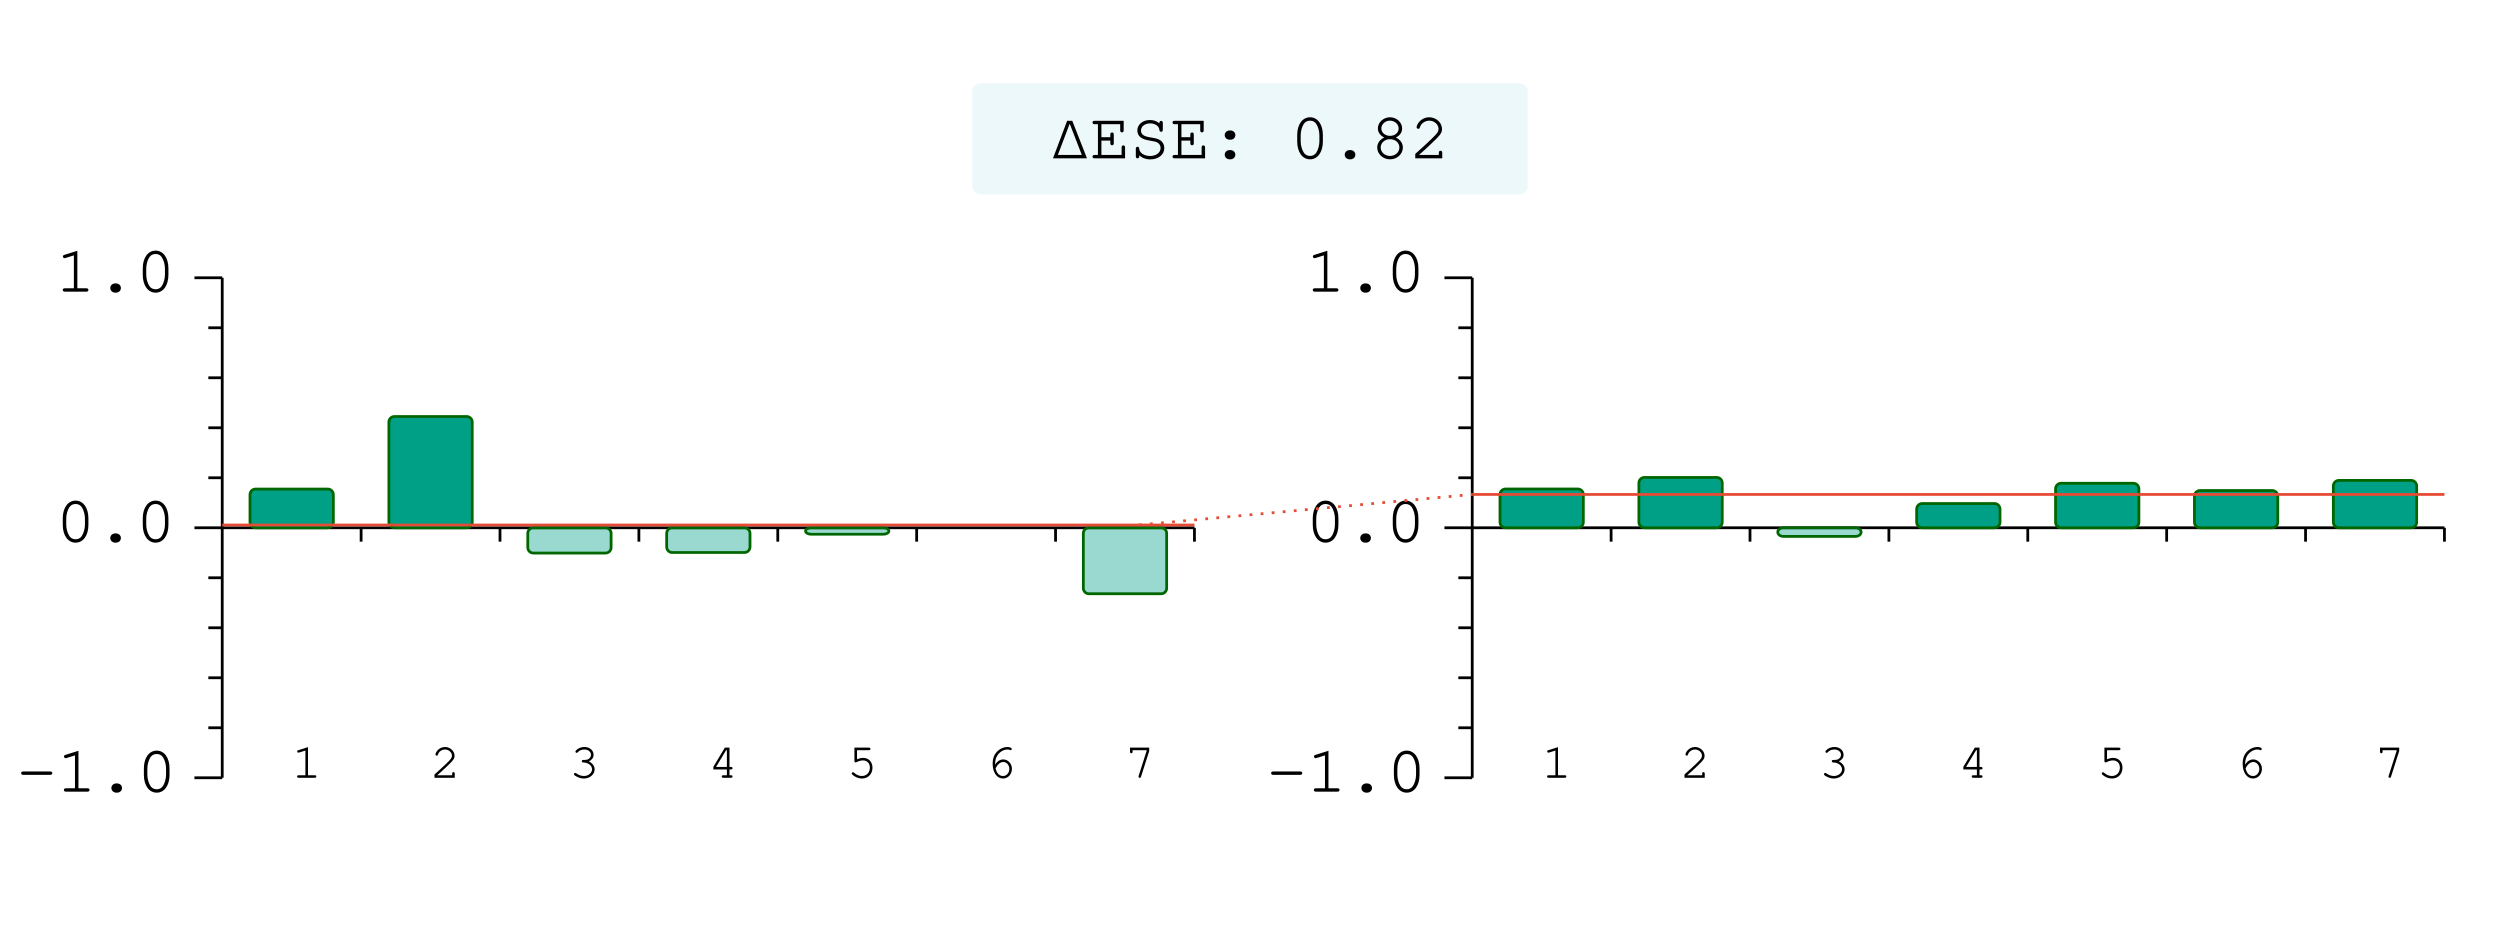
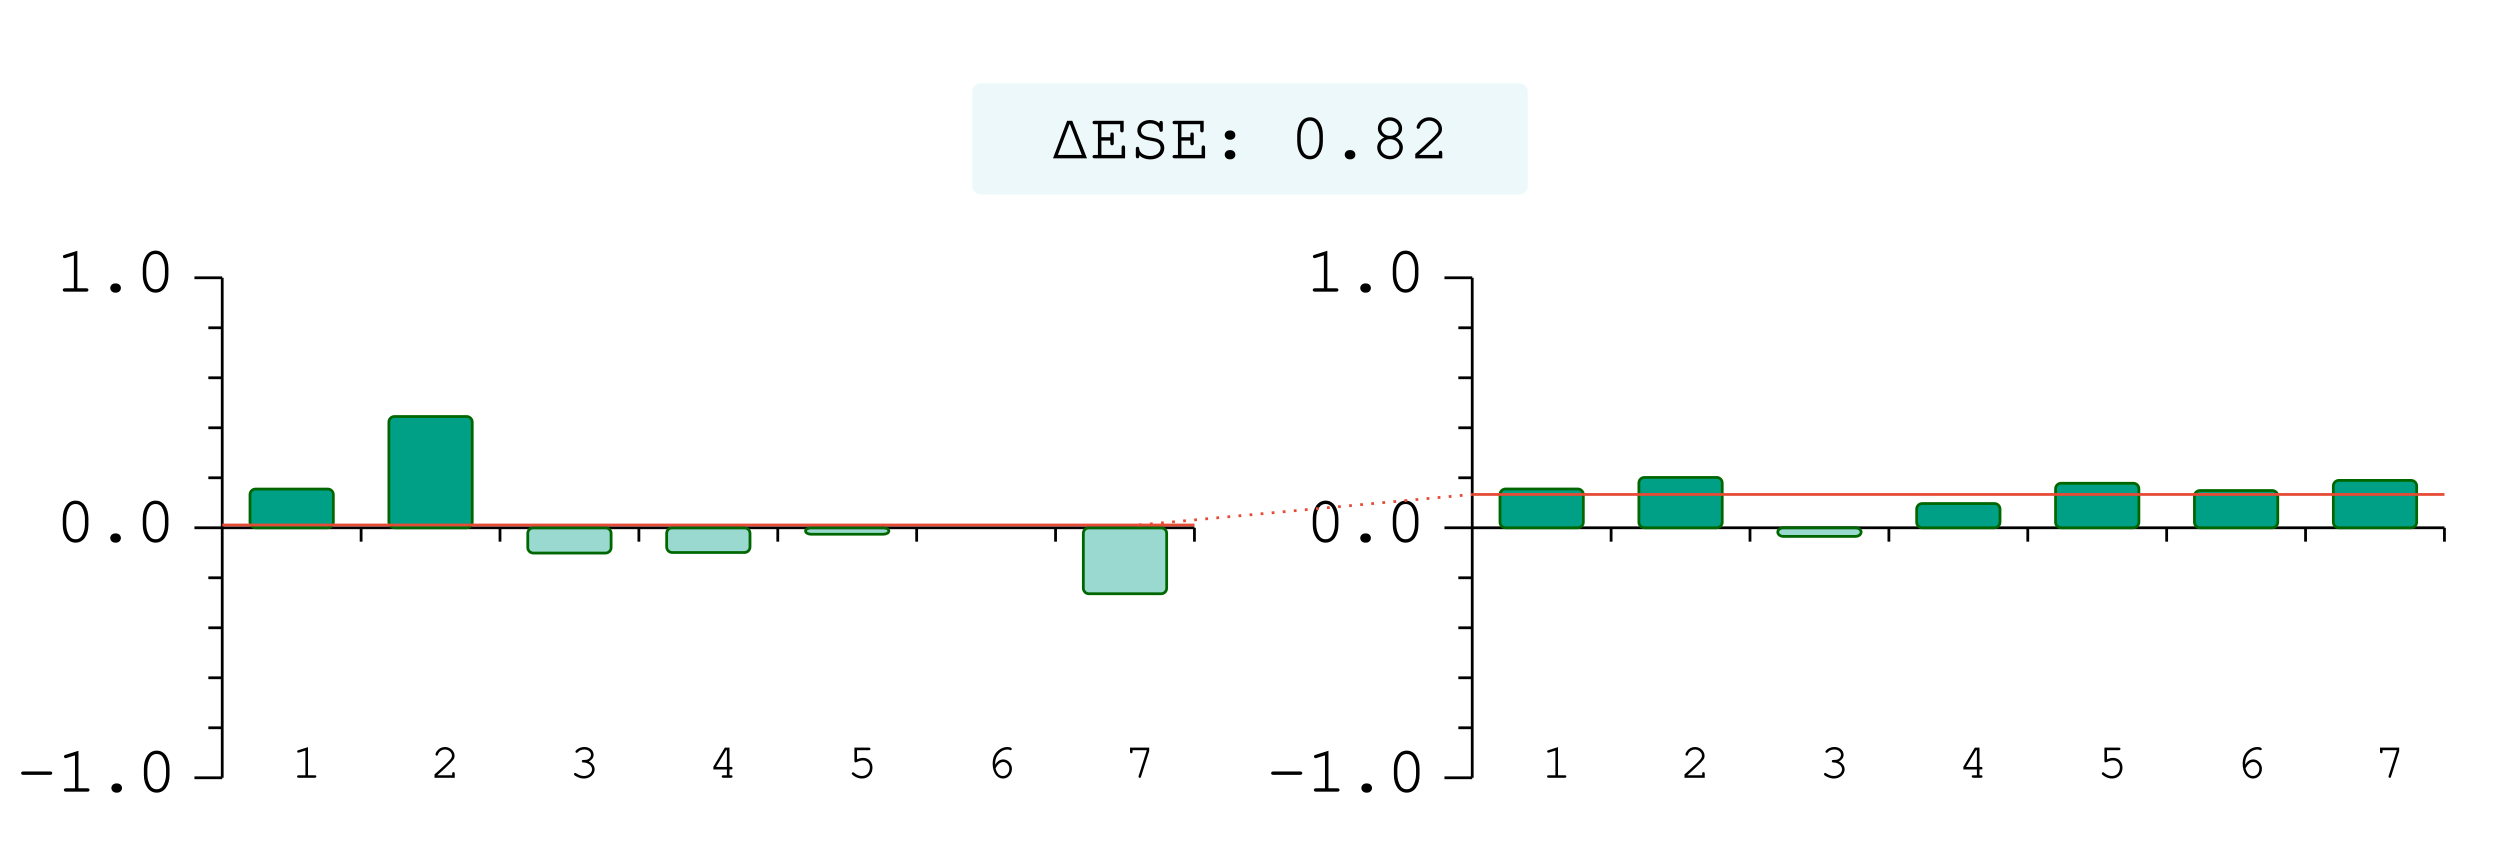
- <svg xmlns="http://www.w3.org/2000/svg" width="900" height="340">
+ <svg xmlns="http://www.w3.org/2000/svg" width="900" height="310">
  <style>
  text { font: 24px courier, monospace; }
  text.t20 { font: 20px courier, monospace; }
  text.t14 { font: 14px courier, monospace; }
  </style>
  <g>
    <svg width="900" height="300">
      <style>
  text { font: 24px courier, monospace; }
  text.t20 { font: 20px courier, monospace; }
  text.t14 { font: 14px courier, monospace; }
  </style>
      <g>
        <line x1="80" y1="100" x2="80" y2="280" stroke="black" />
        <g transform="translate(20,105)">
          <text>1.0</text>
        </g>
        <line x1="70" y1="100" x2="80" y2="100" stroke="black" />
        <line x1="75" y1="118" x2="80" y2="118" stroke="black" />
        <line x1="75" y1="136" x2="80" y2="136" stroke="black" />
        <line x1="75" y1="154" x2="80" y2="154" stroke="black" />
        <line x1="75" y1="172" x2="80" y2="172" stroke="black" />
        <g transform="translate(20,195)">
          <text>0.0</text>
        </g>
        <line x1="70" y1="190" x2="80" y2="190" stroke="black" />
        <line x1="75" y1="208" x2="80" y2="208" stroke="black" />
        <line x1="75" y1="226" x2="80" y2="226" stroke="black" />
        <line x1="75" y1="244" x2="80" y2="244" stroke="black" />
        <line x1="75" y1="262" x2="80" y2="262" stroke="black" />
        <g transform="translate(6,285)">
          <text>-1.0</text>
        </g>
        <line x1="70" y1="280" x2="80" y2="280" stroke="black" />
        <line x1="80" y1="190" x2="430" y2="190" stroke="black" />
        <line x1="130" y1="190" x2="130" y2="195" stroke="black" />
        <rect x="90" y="176.059" width="30" height="13.941" rx="2" style="stroke:#006600; fill: #00A087" />
        <g transform="translate(105,280) scale(0.75,0.75)">
          <text>1</text>
        </g>
        <line x1="180" y1="190" x2="180" y2="195" stroke="black" />
        <rect x="140" y="149.941" width="30" height="40.059" rx="2" style="stroke:#006600; fill: #00A087" />
        <g transform="translate(155,280) scale(0.75,0.75)">
          <text>2</text>
        </g>
        <line x1="230" y1="190" x2="230" y2="195" stroke="black" />
        <rect x="190" y="190" width="30" height="9.099" rx="2" style="stroke:#006600; fill: #00A087" fill-opacity="0.4" />
        <g transform="translate(205,280) scale(0.75,0.75)">
          <text>3</text>
        </g>
        <line x1="280" y1="190" x2="280" y2="195" stroke="black" />
        <rect x="240" y="190" width="30" height="8.901" rx="2" style="stroke:#006600; fill: #00A087" fill-opacity="0.4" />
        <g transform="translate(255,280) scale(0.75,0.75)">
          <text>4</text>
        </g>
        <line x1="330" y1="190" x2="330" y2="195" stroke="black" />
        <rect x="290" y="190" width="30" height="2.322" rx="2" style="stroke:#006600; fill: #00A087" fill-opacity="0.4" />
        <g transform="translate(305,280) scale(0.75,0.75)">
          <text>5</text>
        </g>
        <line x1="380" y1="190" x2="380" y2="195" stroke="black" />
        <g transform="translate(355,280) scale(0.75,0.75)">
          <text>6</text>
        </g>
        <line x1="430" y1="190" x2="430" y2="195" stroke="black" />
        <rect x="390" y="190" width="30" height="23.751" rx="2" style="stroke:#006600; fill: #00A087" fill-opacity="0.4" />
        <g transform="translate(405,280) scale(0.75,0.75)">
          <text>7</text>
        </g>
        <line x1="80" y1="189" x2="430" y2="189" stroke="#e64b35" />
        <line x1="530" y1="100" x2="530" y2="280" stroke="black" />
        <g transform="translate(470,105)">
          <text>1.0</text>
        </g>
        <line x1="520" y1="100" x2="530" y2="100" stroke="black" />
        <line x1="525" y1="118" x2="530" y2="118" stroke="black" />
        <line x1="525" y1="136" x2="530" y2="136" stroke="black" />
        <line x1="525" y1="154" x2="530" y2="154" stroke="black" />
        <line x1="525" y1="172" x2="530" y2="172" stroke="black" />
        <g transform="translate(470,195)">
          <text>0.0</text>
        </g>
        <line x1="520" y1="190" x2="530" y2="190" stroke="black" />
        <line x1="525" y1="208" x2="530" y2="208" stroke="black" />
        <line x1="525" y1="226" x2="530" y2="226" stroke="black" />
        <line x1="525" y1="244" x2="530" y2="244" stroke="black" />
        <line x1="525" y1="262" x2="530" y2="262" stroke="black" />
        <g transform="translate(456,285)">
          <text>-1.0</text>
        </g>
        <line x1="520" y1="280" x2="530" y2="280" stroke="black" />
        <line x1="530" y1="190" x2="880" y2="190" stroke="black" />
        <line x1="580" y1="190" x2="580" y2="195" stroke="black" />
        <rect x="540" y="176.032" width="30" height="13.968" rx="2" style="stroke:#006600; fill: #00A087" />
        <g transform="translate(555,280) scale(0.75,0.75)">
          <text>1</text>
        </g>
        <line x1="630" y1="190" x2="630" y2="195" stroke="black" />
        <rect x="590" y="171.874" width="30" height="18.126" rx="2" style="stroke:#006600; fill: #00A087" />
        <g transform="translate(605,280) scale(0.75,0.75)">
          <text>2</text>
        </g>
        <line x1="680" y1="190" x2="680" y2="195" stroke="black" />
        <rect x="640" y="190" width="30" height="3.096" rx="2" style="stroke:#006600; fill: #00A087" fill-opacity="0.4" />
        <g transform="translate(655,280) scale(0.75,0.75)">
          <text>3</text>
        </g>
        <line x1="730" y1="190" x2="730" y2="195" stroke="black" />
        <rect x="690" y="181.27" width="30" height="8.73" rx="2" style="stroke:#006600; fill: #00A087" />
        <g transform="translate(705,280) scale(0.75,0.75)">
          <text>4</text>
        </g>
        <line x1="780" y1="190" x2="780" y2="195" stroke="black" />
        <rect x="740" y="173.971" width="30" height="16.029" rx="2" style="stroke:#006600; fill: #00A087" />
        <g transform="translate(755,280) scale(0.75,0.75)">
          <text>5</text>
        </g>
        <line x1="830" y1="190" x2="830" y2="195" stroke="black" />
        <rect x="790" y="176.59" width="30" height="13.41" rx="2" style="stroke:#006600; fill: #00A087" />
        <g transform="translate(805,280) scale(0.75,0.75)">
          <text>6</text>
        </g>
        <line x1="880" y1="190" x2="880" y2="195" stroke="black" />
        <rect x="840" y="172.945" width="30" height="17.055" rx="2" style="stroke:#006600; fill: #00A087" />
        <g transform="translate(855,280) scale(0.75,0.75)">
          <text>7</text>
        </g>
        <line x1="530" y1="178" x2="880" y2="178" stroke="#e64b35" />
        <line x1="410" x2="530" y1="189" y2="178" stroke="#e64b35" stroke-width="1" stroke-dasharray="1, 3" />
        <rect x="350" y="30" rx="3" ry="3" width="200" height="40" style="stroke: none; fill: #4dbbd5;fill-opacity: 0.1" />
        <text x="50%" y="57" text-anchor="middle">ΔESE: 0.82</text>
      </g>
    </svg>
  </g>
</svg>
